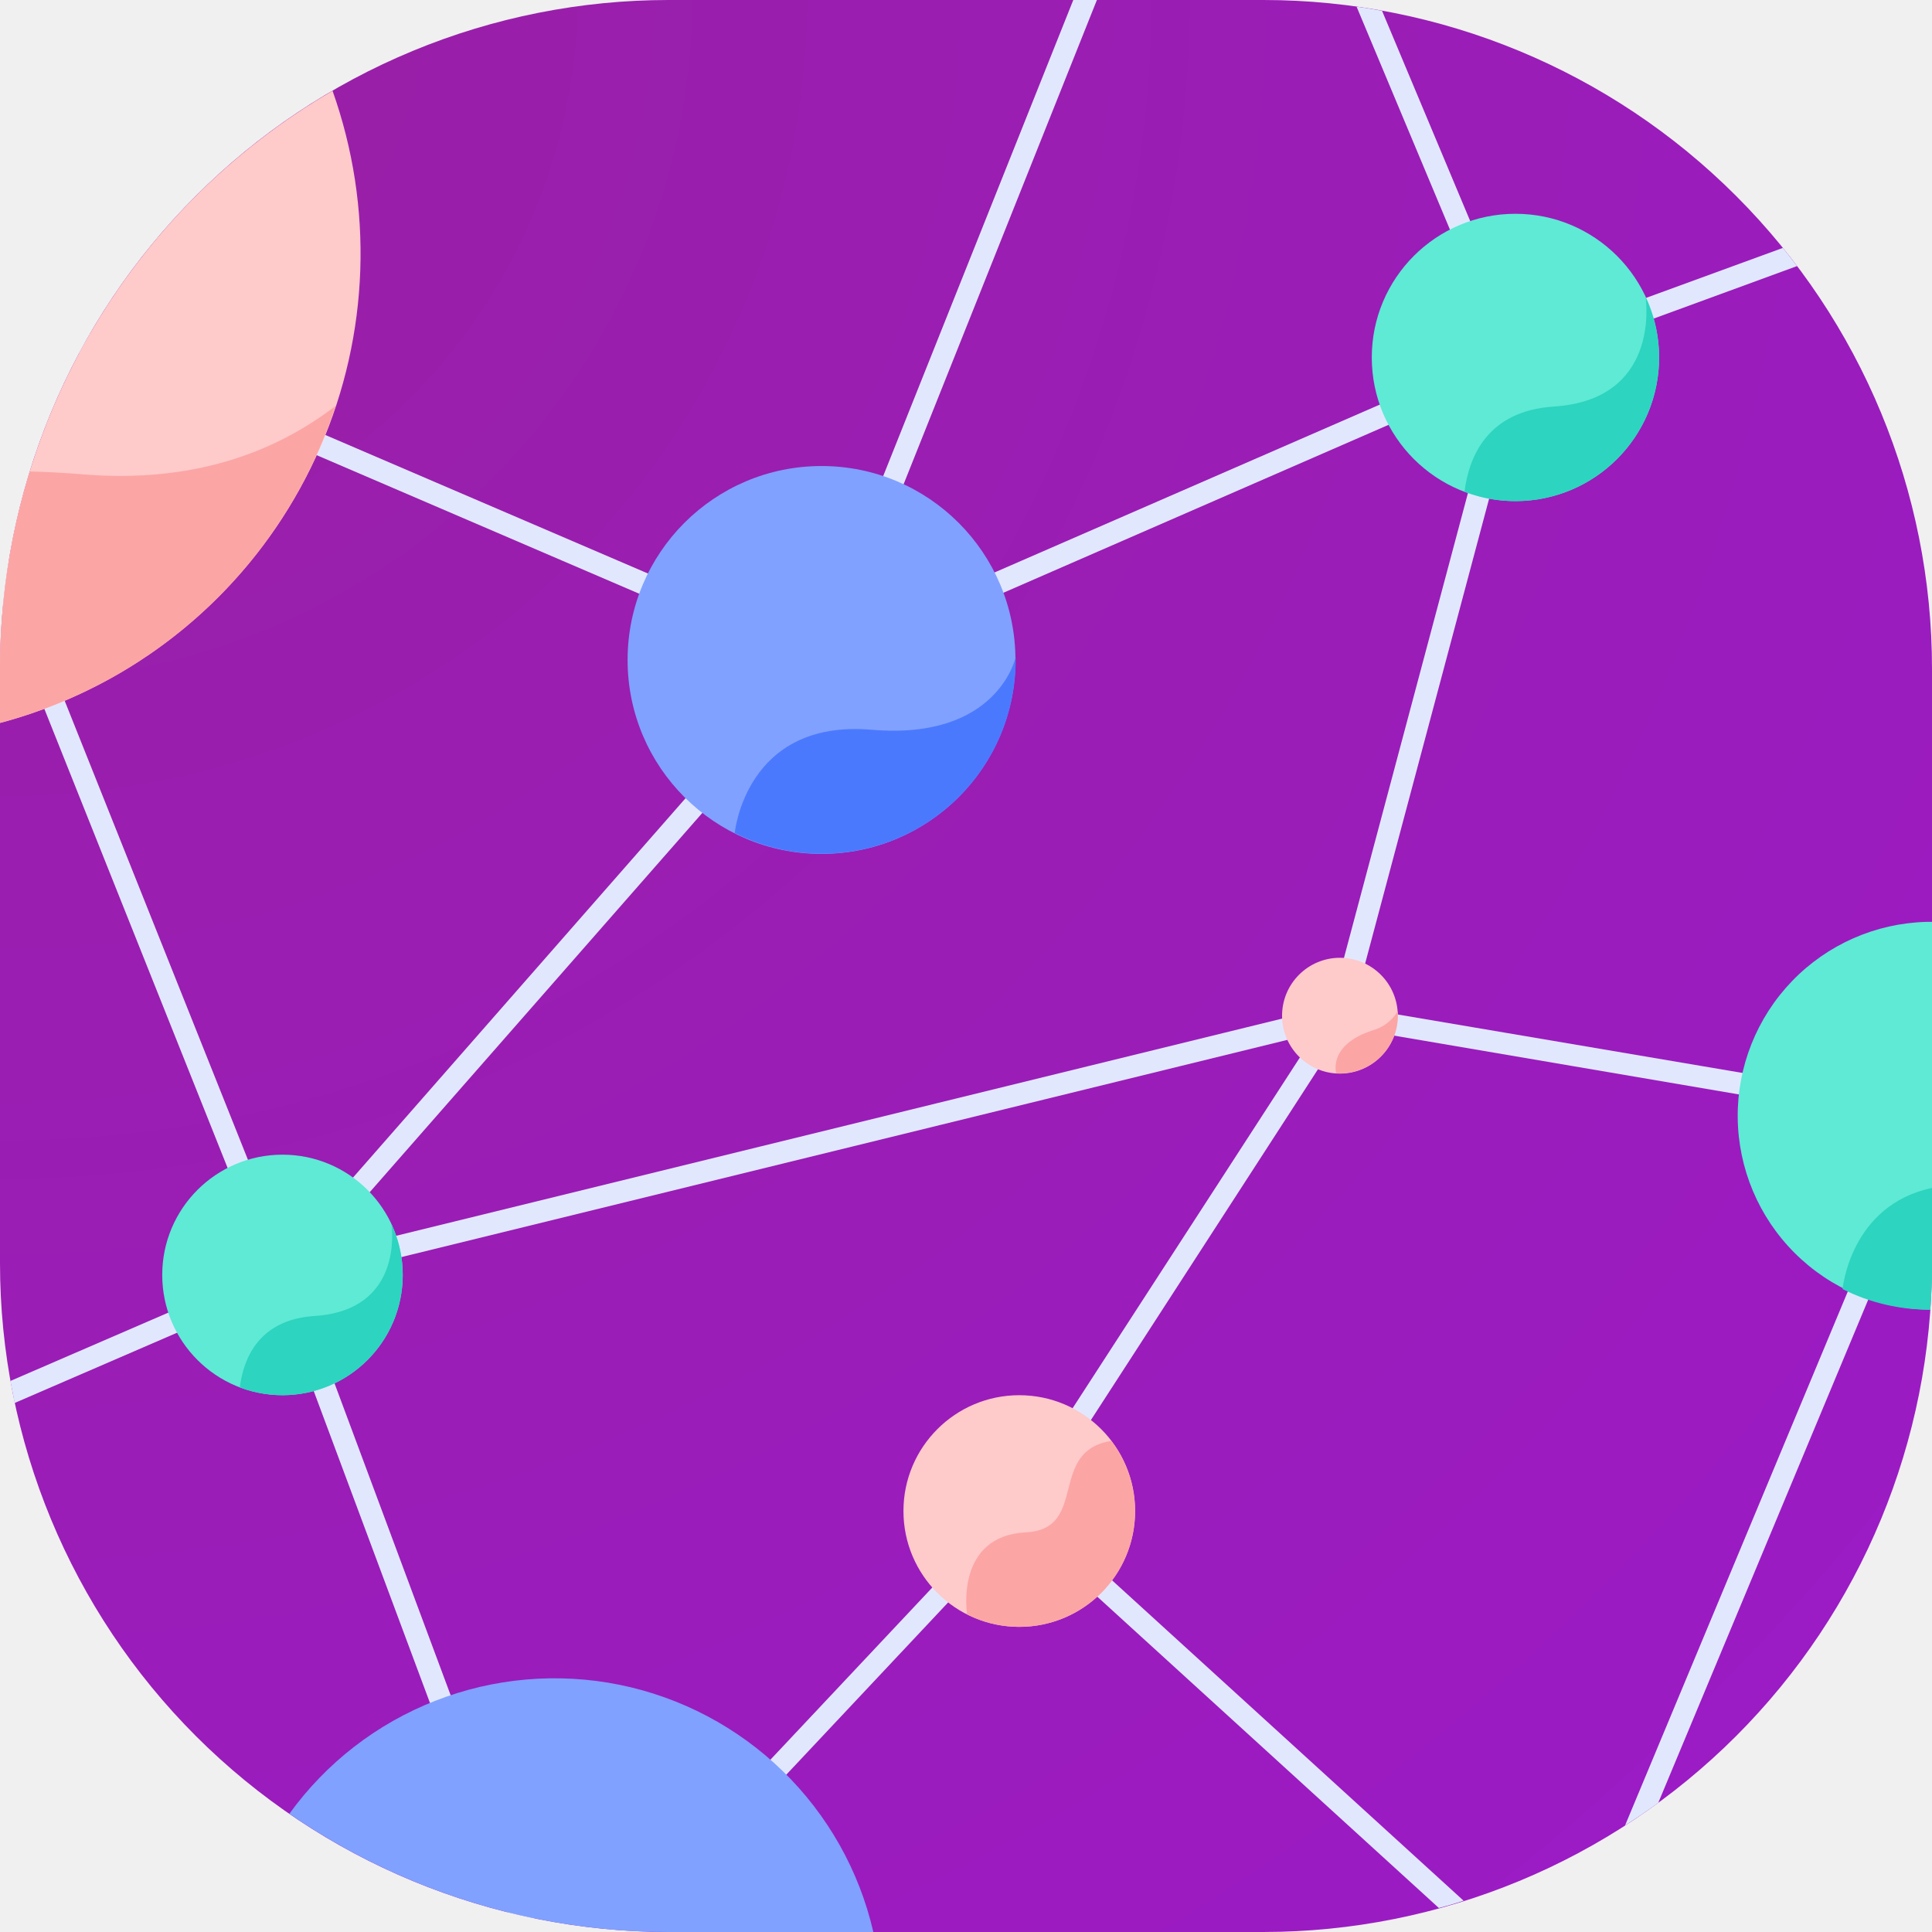
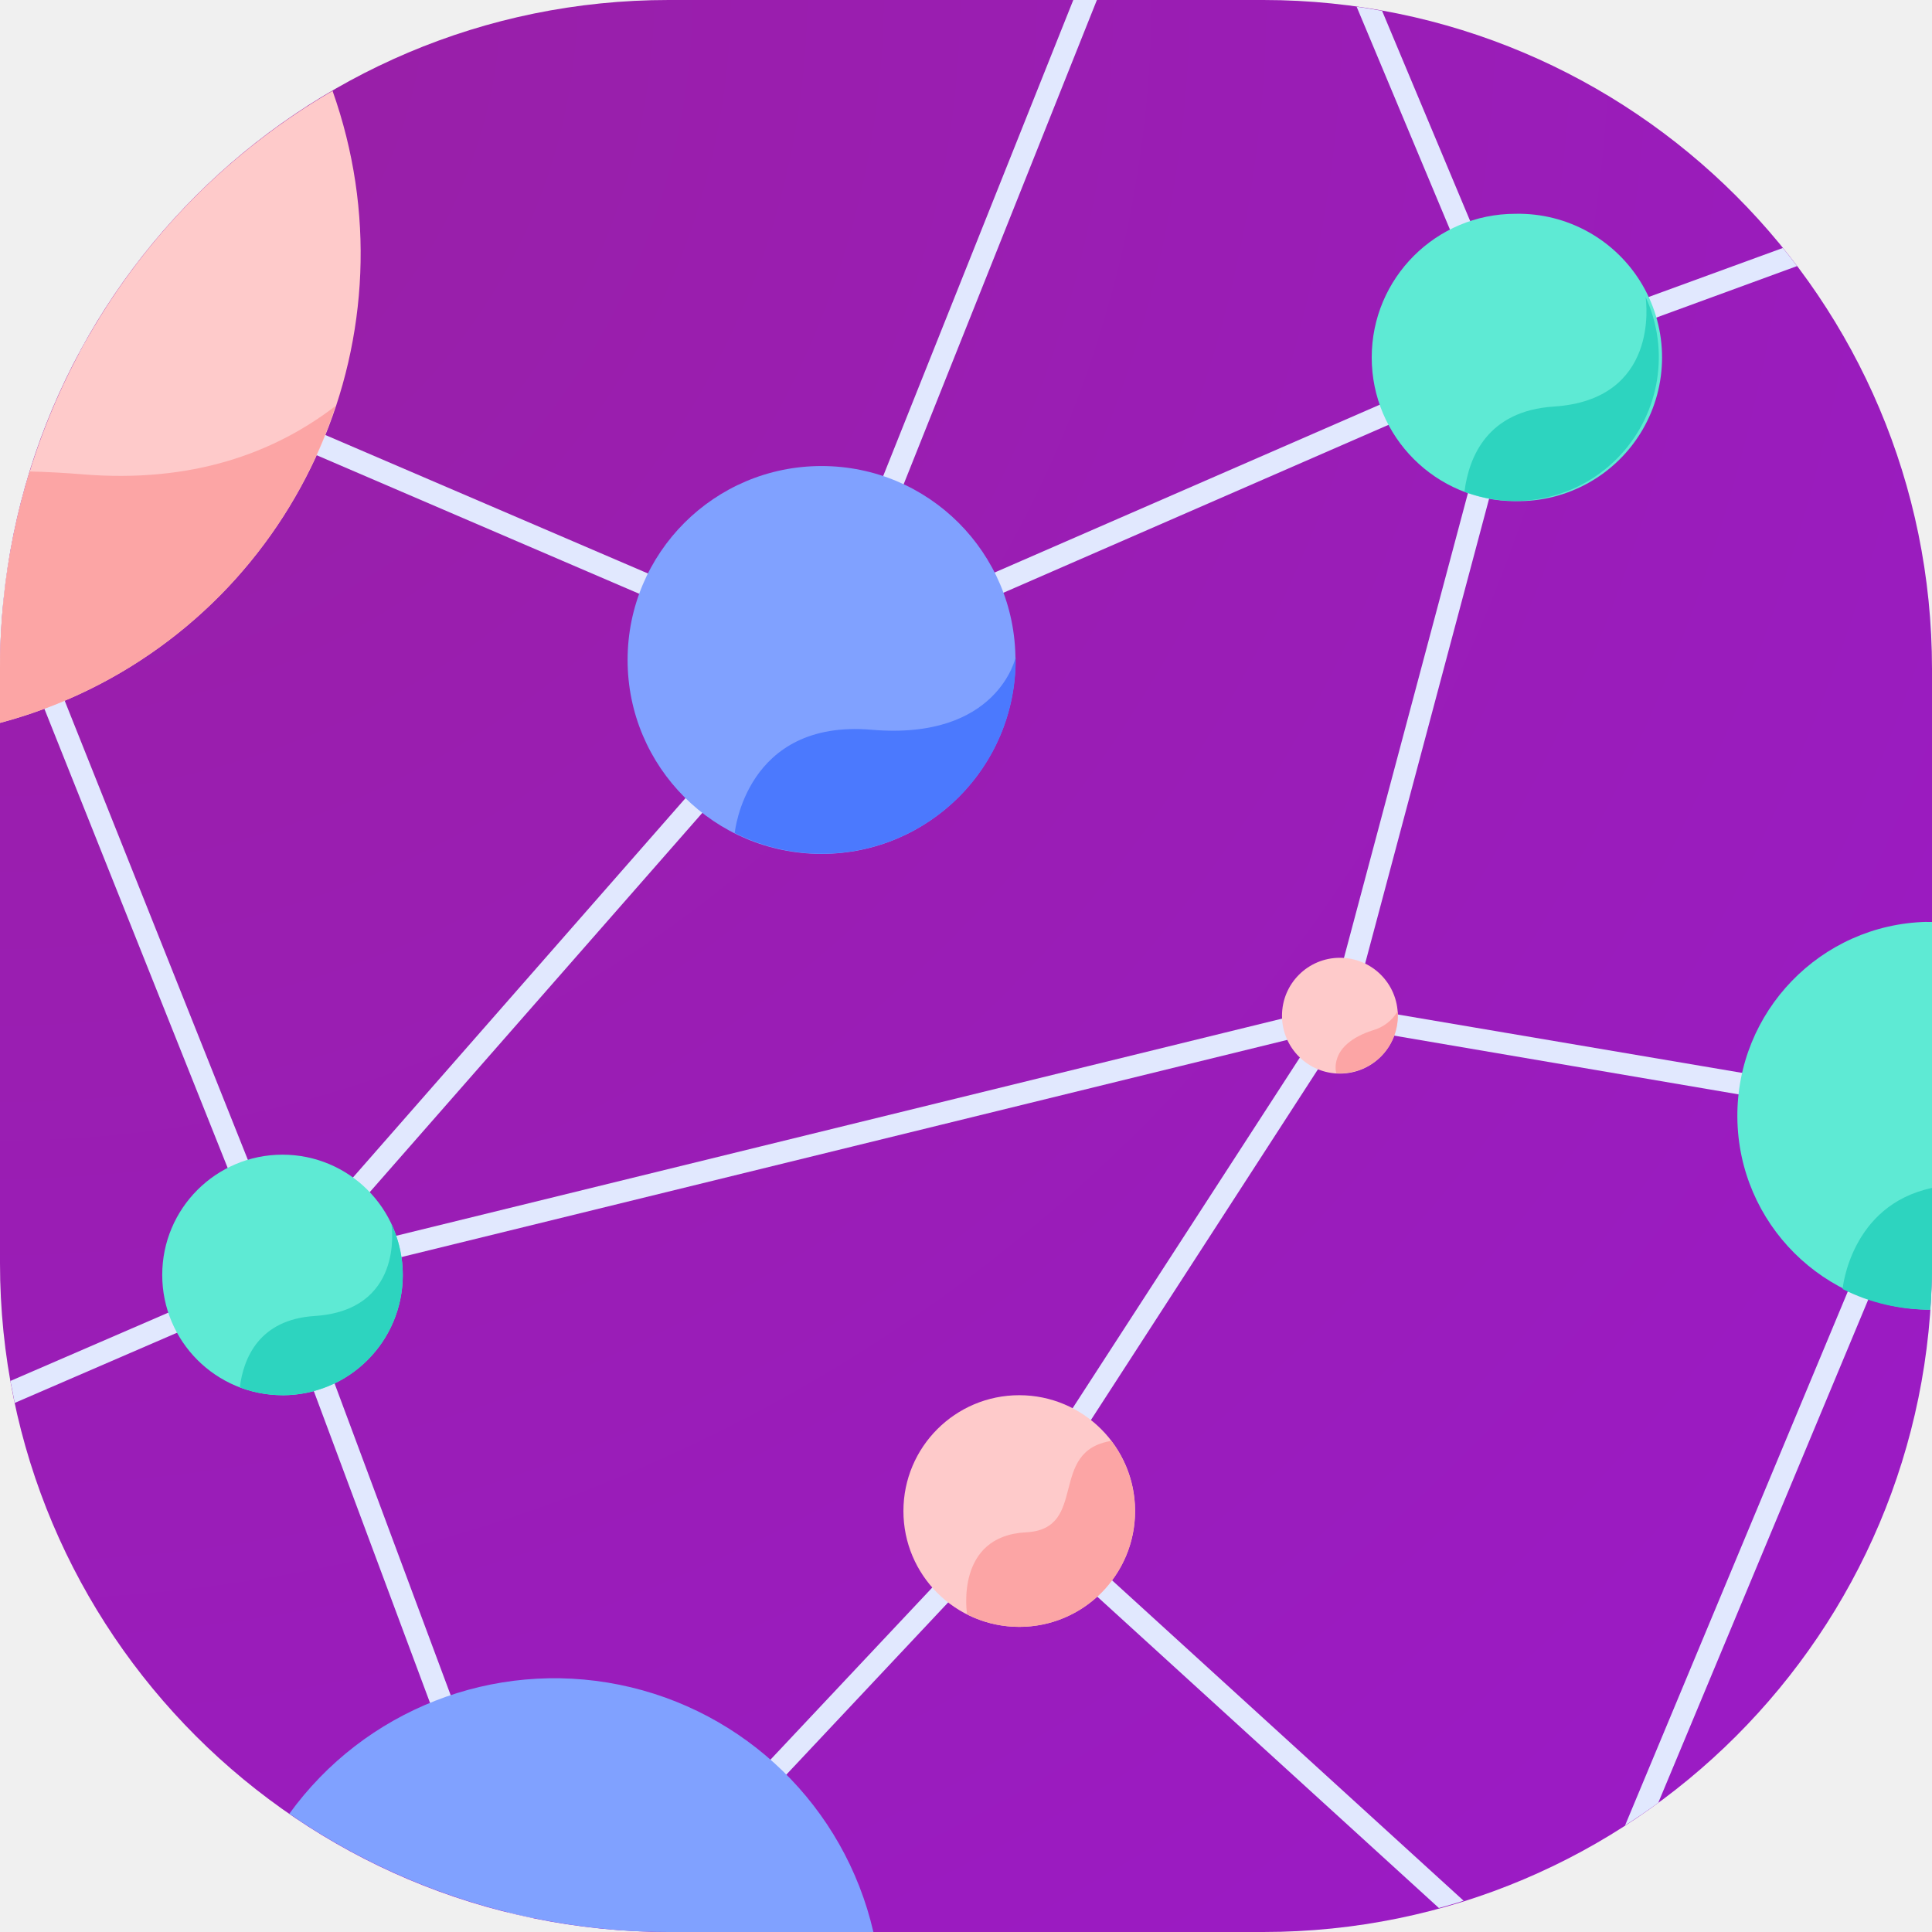
<svg xmlns="http://www.w3.org/2000/svg" width="32" height="32" viewBox="0 0 32 32" fill="none">
-   <g clip-path="url(#clip0_33_173)">
-     <path d="M20.924 2.64626e-07H11.076C9.622 -0 8.181 0.286 6.837 0.843C5.493 1.399 4.272 2.215 3.244 3.244C2.215 4.272 1.399 5.493 0.843 6.837C0.286 8.181 -0 9.622 2.64627e-07 11.077V20.923C0.001 23.861 1.168 26.678 3.245 28.755C5.322 30.832 8.139 31.999 11.076 32H20.924C23.861 31.999 26.678 30.832 28.755 28.755C30.832 26.678 31.999 23.861 32 20.923V11.077C32 8.139 30.833 5.322 28.755 3.245C26.678 1.167 23.861 0 20.924 2.64626e-07V2.64626e-07Z" fill="url(#paint0_radial_33_173)" />
-     <path fill-rule="evenodd" clip-rule="evenodd" d="M18.168 0H17.777L13.508 10.691L1.491 5.531C1.429 5.636 1.37 5.742 1.311 5.849L13.302 11L4.732 20.776L0.145 9.287C0.105 9.529 0.071 9.771 0.048 10.021L4.441 21.026L0.172 22.873C0.197 22.995 0.22 23.116 0.242 23.238L4.572 21.365L8.415 31.676C8.556 31.711 8.696 31.742 8.839 31.771L4.92 21.245L21.794 17.108L16.728 24.926L10.123 31.952C10.279 31.965 10.434 31.976 10.591 31.983L16.892 25.277L23.833 31.603C23.97 31.566 24.107 31.527 24.242 31.482L17.118 24.989L22.28 17.015L31.757 18.631L26.916 30.235C27.103 30.116 27.286 29.991 27.466 29.86L32.001 18.992V17.66L31.831 18.275L22.419 16.679L25.251 6.06L29.765 4.407C29.688 4.305 29.61 4.205 29.53 4.106L25.201 5.688L22.891 0.179C22.751 0.154 22.611 0.129 22.469 0.11L24.863 5.826L13.943 10.584L18.168 0ZM13.659 11.154L13.708 11.175L13.75 11.069L24.828 6.239L22.045 16.673L5.197 20.803L13.659 11.154Z" fill="#E1E8FE" />
-     <path d="M4.795 30.043C6.642 31.317 8.833 32 11.076 32H14.465C14.232 30.986 13.71 30.06 12.964 29.334C12.219 28.608 11.279 28.112 10.259 27.905C9.238 27.699 8.18 27.791 7.211 28.17C6.241 28.549 5.401 29.199 4.792 30.043H4.795Z" fill="#80A1FF" />
-     <path d="M31.909 15.269C31.067 15.291 30.267 15.643 29.682 16.25C29.098 16.856 28.774 17.668 28.782 18.51C28.79 19.353 29.129 20.158 29.725 20.753C30.321 21.349 31.127 21.686 31.97 21.692C31.988 21.437 32 21.181 32 20.923V15.269H31.909Z" fill="#5EEAD4" />
-     <path d="M30.519 21.351C30.969 21.578 31.467 21.695 31.971 21.692C31.989 21.437 32.001 21.181 32.001 20.924V19.676C30.648 19.961 30.519 21.348 30.519 21.351Z" fill="#2DD4BF" />
-     <path d="M25.1 8.3C26.414 8.3 27.48 7.235 27.48 5.921C27.48 4.607 26.414 3.541 25.1 3.541C23.786 3.541 22.721 4.607 22.721 5.921C22.721 7.235 23.786 8.3 25.1 8.3Z" fill="#5EEAD4" />
-     <path d="M22.193 17.782C22.722 17.782 23.152 17.352 23.152 16.823C23.152 16.294 22.722 15.864 22.193 15.864C21.664 15.864 21.235 16.294 21.235 16.823C21.235 17.352 21.664 17.782 22.193 17.782Z" fill="#FECACA" />
-     <path d="M16.882 26.946C17.942 26.946 18.801 26.087 18.801 25.027C18.801 23.968 17.942 23.109 16.882 23.109C15.823 23.109 14.964 23.968 14.964 25.027C14.964 26.087 15.823 26.946 16.882 26.946Z" fill="#FECACA" />
-     <path d="M25.736 6.734C24.64 6.805 24.33 7.562 24.257 8.144C24.537 8.252 24.835 8.305 25.135 8.3C25.766 8.291 26.367 8.031 26.807 7.579C27.247 7.126 27.489 6.518 27.48 5.887C27.475 5.552 27.398 5.222 27.256 4.919C27.269 5.008 27.484 6.62 25.736 6.734Z" fill="#2DD4BF" />
-     <path d="M4.679 23.109C5.779 23.109 6.671 22.217 6.671 21.117C6.671 20.017 5.779 19.125 4.679 19.125C3.579 19.125 2.687 20.017 2.687 21.117C2.687 22.217 3.579 23.109 4.679 23.109Z" fill="#5EEAD4" />
-     <path d="M5.21 21.797C4.293 21.857 4.034 22.491 3.972 22.979C4.342 23.119 4.746 23.146 5.132 23.056C5.518 22.966 5.868 22.763 6.138 22.473C6.407 22.182 6.584 21.818 6.646 21.427C6.707 21.036 6.651 20.635 6.484 20.276C6.494 20.352 6.675 21.703 5.21 21.797Z" fill="#2DD4BF" />
-     <path d="M18.406 23.866C17.347 24.035 18.037 25.325 16.995 25.38C15.815 25.44 16.016 26.721 16.018 26.739C16.405 26.935 16.848 26.994 17.273 26.906C17.698 26.818 18.081 26.589 18.358 26.255C18.636 25.921 18.791 25.503 18.8 25.069C18.809 24.634 18.67 24.21 18.406 23.866V23.866Z" fill="#FCA5A5" />
-     <path d="M22.738 17.065C21.988 17.307 22.133 17.773 22.133 17.776C22.269 17.785 22.406 17.765 22.534 17.716C22.663 17.668 22.779 17.592 22.875 17.495C22.972 17.398 23.046 17.281 23.094 17.153C23.141 17.024 23.161 16.887 23.15 16.75C23.058 16.904 22.911 17.017 22.738 17.065V17.065Z" fill="#FCA5A5" />
-     <path d="M13.607 14.143C15.381 14.143 16.819 12.705 16.819 10.931C16.819 9.157 15.381 7.719 13.607 7.719C11.833 7.719 10.395 9.157 10.395 10.931C10.395 12.705 11.833 14.143 13.607 14.143Z" fill="#80A1FF" />
-     <path d="M14.436 12.087C12.345 11.908 12.171 13.797 12.169 13.797C12.662 14.046 13.211 14.163 13.762 14.137C14.313 14.112 14.849 13.944 15.317 13.651C15.784 13.359 16.169 12.95 16.433 12.465C16.697 11.981 16.831 11.436 16.823 10.884C16.823 10.884 16.53 12.266 14.436 12.087Z" fill="#4B79FE" />
-     <path d="M1.122 11.585C2.995 10.774 4.49 9.282 5.304 7.41C6.118 5.539 6.191 3.428 5.508 1.504C3.832 2.478 2.441 3.874 1.474 5.554C0.508 7.234 -0.001 9.138 7.54711e-07 11.077V11.975C0.383 11.873 0.758 11.742 1.122 11.585V11.585Z" fill="#FECACA" />
-     <path d="M0 11.077V11.972C1.291 11.632 2.476 10.973 3.447 10.056C4.418 9.139 5.144 7.994 5.558 6.724C4.528 7.513 3.166 8.005 1.363 7.856C1.06 7.831 0.771 7.816 0.494 7.809C0.167 8.867 0.001 9.969 0 11.077V11.077Z" fill="#FCA5A5" />
+   <g clip-path="url(#a)">
+     <path d="M20.924 0h-9.848A11.074 11.074 0 0 0 0 11.077v9.846A11.079 11.079 0 0 0 11.076 32h9.848A11.078 11.078 0 0 0 32 20.923v-9.846A11.078 11.078 0 0 0 20.924 0Z" fill="url(#b)" />
+     <path fill-rule="evenodd" clip-rule="evenodd" d="M18.168 0h-.391l-4.269 10.69L1.491 5.532c-.062.105-.121.21-.18.318L13.3 11l-8.57 9.776L.146 9.286c-.04.243-.074.485-.097.735l4.393 11.005-4.27 1.847c.026.122.05.243.071.364l4.33-1.872 3.843 10.31c.14.036.28.067.424.096L4.92 21.245l16.874-4.137-5.066 7.818-6.605 7.026c.156.013.31.024.468.031l6.301-6.706 6.941 6.326c.137-.038.274-.076.409-.121l-7.124-6.493 5.162-7.974 9.477 1.616-4.841 11.604c.187-.119.37-.244.55-.375l4.535-10.868V17.66l-.17.615-9.412-1.596 2.832-10.62 4.514-1.652a9.556 9.556 0 0 0-.235-.3L25.2 5.688 22.892.18c-.14-.025-.28-.05-.422-.069l2.394 5.716-10.92 4.758L18.168 0Zm-4.51 11.154.05.02.042-.105 11.078-4.83-2.783 10.434-16.848 4.13 8.462-9.65Z" fill="#E1E8FE" />
+     <path d="M4.795 30.043A11.067 11.067 0 0 0 11.076 32h3.39a5.42 5.42 0 0 0-9.675-1.957h.004Z" fill="#80A1FF" />
+     <path d="M31.91 15.269a3.212 3.212 0 0 0 .06 6.423c.018-.255.03-.51.03-.769V15.27h-.09Z" fill="#5EEAD4" />
+     <path d="M30.519 21.35c.45.228.948.345 1.452.342.018-.255.03-.51.03-.768v-1.248c-1.353.285-1.482 1.672-1.482 1.675Z" fill="#2DD4BF" />
+     <path d="M25.1 8.3a2.38 2.38 0 1 0 0-4.759 2.38 2.38 0 0 0 0 4.76Z" fill="#5EEAD4" />
+     <path d="M22.193 17.782a.959.959 0 1 0 0-1.918.959.959 0 0 0 0 1.918Zm-5.311 9.164a1.918 1.918 0 1 0 0-3.837 1.918 1.918 0 0 0 0 3.837Z" fill="#FECACA" />
+     <path d="M25.736 6.734c-1.096.071-1.406.828-1.48 1.41a2.38 2.38 0 0 0 3-3.225c.013.09.228 1.701-1.52 1.815Z" fill="#2DD4BF" />
+     <path d="M4.679 23.11a1.992 1.992 0 1 0 0-3.985 1.992 1.992 0 0 0 0 3.984Z" fill="#5EEAD4" />
+     <path d="M5.21 21.797c-.917.06-1.176.694-1.238 1.181a1.99 1.99 0 0 0 2.512-2.702c.01.076.19 1.427-1.274 1.521Z" fill="#2DD4BF" />
+     <path d="M18.406 23.866c-1.059.17-.37 1.46-1.411 1.514-1.18.06-.98 1.34-.977 1.359a1.916 1.916 0 0 0 2.388-2.873Zm4.332-6.801c-.75.242-.605.708-.605.71a.956.956 0 0 0 1.017-1.025.696.696 0 0 1-.412.315Z" fill="#FCA5A5" />
+     <path d="M13.607 14.143a3.212 3.212 0 1 0 0-6.424 3.212 3.212 0 0 0 0 6.424Z" fill="#80A1FF" />
+     <path d="M14.436 12.087c-2.091-.179-2.265 1.71-2.267 1.71a3.21 3.21 0 0 0 4.654-2.913s-.293 1.382-2.387 1.203Z" fill="#4B79FE" />
+     <path d="M1.122 11.585a8.049 8.049 0 0 0 4.386-10.08A11.064 11.064 0 0 0 0 11.076v.898a8.014 8.014 0 0 0 1.122-.39Z" fill="#FECACA" />
+     <path d="M0 11.077v.895a7.989 7.989 0 0 0 5.558-5.248c-1.03.79-2.392 1.28-4.195 1.132-.303-.025-.592-.04-.87-.047A11.098 11.098 0 0 0 0 11.077Z" fill="#FCA5A5" />
  </g>
  <defs>
-     <radialGradient id="paint0_radial_33_173" cx="0" cy="0" r="1" gradientUnits="userSpaceOnUse" gradientTransform="translate(0.219063 0.033888) rotate(45) scale(45.1864)">
+     <radialGradient id="b" cx="0" cy="0" r="1" gradientUnits="userSpaceOnUse" gradientTransform="rotate(45 .069 .281) scale(45.1864)">
      <stop stop-color="#9920A4" />
      <stop offset="1" stop-color="#9B1AC8" />
    </radialGradient>
-     <clipPath id="clip0_33_173">
-       <rect width="32" height="32" fill="white" />
+     <clipPath id="a">
+       <path fill="#fff" d="M0 0h32v32H0z" />
    </clipPath>
  </defs>
</svg>
